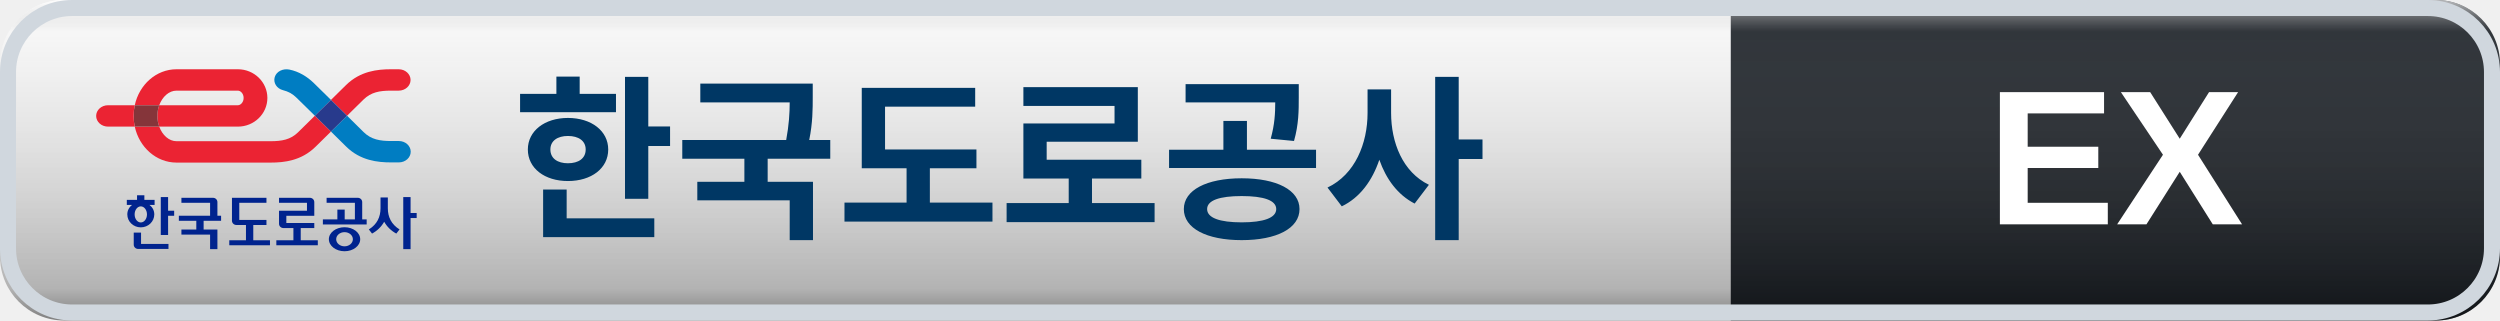
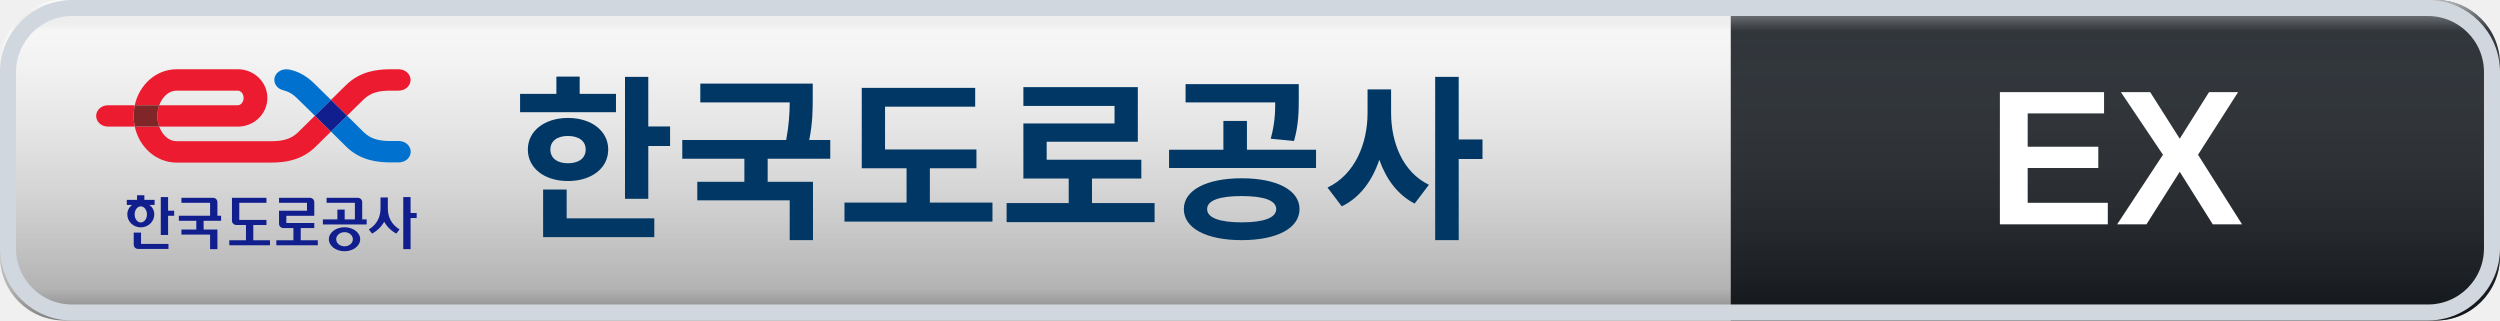
<svg xmlns="http://www.w3.org/2000/svg" width="156.0" height="20" viewBox="0 0 156.0 20" role="img" aria-label="한국도로공사 EX">
  <defs>
    <clipPath id="badge-shape">
      <rect width="156.0" height="20" rx="4" />
    </clipPath>
  </defs>
  <g clip-path="url(#badge-shape)">
    <rect width="156.0" height="20" rx="4" fill="#ffffff" />
    <path d="M108.0 0h48v20h-48z" fill="#24292f" />
    <defs>
      <linearGradient id="gloss" x2="0" y2="100%">
        <stop offset="0" stop-color="#fff" stop-opacity=".7" />
        <stop offset=".1" stop-color="#aaa" stop-opacity=".1" />
        <stop offset=".9" stop-color="#000" stop-opacity=".3" />
        <stop offset="1" stop-color="#000" stop-opacity=".5" />
      </linearGradient>
    </defs>
    <rect width="156.0" height="20" rx="4" fill="url(#gloss)" />
  </g>
  <rect x="0.5" y="0.5" width="155.0" height="19" rx="4" fill="none" stroke="#d0d7de" />
  <g transform="translate(6.000 4.322) scale(0.154082)">
-     <g style="fill:#00238e;fill-opacity:1">
-       <path d="M0 0h-2.221v-15.809H0v9.441h1.85v1.535H0Z" style="fill:#00238e;fill-opacity:1;fill-rule:nonzero;stroke:none" transform="matrix(1.33333 0 0 -1.33333 127.334 51.762)" />
+     <g style="fill:#101e8e;fill-opacity:1">
+       <path d="M0 0h-2.221v-15.809H0v9.441h1.85v1.535H0Z" style="fill:#101e8e;fill-opacity:1;fill-rule:nonzero;stroke:none" transform="matrix(1.33333 0 0 -1.33333 127.334 51.762)" />
    </g>
-     <g style="fill:#00238e;fill-opacity:1">
-       <path d="M0 0v3.264h-2.221V0c0-2.669-1.062-4.888-3.55-6.437l.974-1.259a9.15 9.15 0 0 1 3.688 3.592 9.17 9.17 0 0 1 3.687-3.592l.977 1.259C1.068-4.888 0-2.669 0 0" style="fill:#00238e;fill-opacity:1;fill-rule:nonzero;stroke:none" transform="matrix(1.33333 0 0 -1.33333 118.123 56.284)" />
+     <g style="fill:#101e8e;fill-opacity:1">
+       <path d="M0 0v3.264h-2.221V0c0-2.669-1.062-4.888-3.55-6.437l.974-1.259a9.15 9.15 0 0 1 3.688 3.592 9.17 9.17 0 0 1 3.687-3.592l.977 1.259C1.068-4.888 0-2.669 0 0" style="fill:#101e8e;fill-opacity:1;fill-rule:nonzero;stroke:none" transform="matrix(1.33333 0 0 -1.33333 118.123 56.284)" />
    </g>
-     <g style="fill:#00238e;fill-opacity:1">
-       <path d="M0 0v4.144h-2.223V-7.369H0v5.834h1.844V0Z" style="fill:#00238e;fill-opacity:1;fill-rule:nonzero;stroke:none" transform="matrix(1.33333 0 0 -1.33333 29.134 57.287)" />
+     <g style="fill:#101e8e;fill-opacity:1">
+       <path d="M0 0v4.144h-2.223V-7.369H0v5.834h1.844V0Z" style="fill:#101e8e;fill-opacity:1;fill-rule:nonzero;stroke:none" transform="matrix(1.33333 0 0 -1.33333 29.134 57.287)" />
    </g>
-     <g style="fill:#00238e;fill-opacity:1">
-       <path d="M0 0c0 1.35.838 2.442 1.873 2.442S3.748 1.35 3.748 0c0-1.353-.84-2.443-1.875-2.443S0-1.353 0 0m5.971 0c0 1.204-.569 2.217-1.457 2.88h1.552v1.536H2.959v1.402H.734V4.416h-3.107V2.88h1.607c-.89-.663-1.457-1.676-1.457-2.88 0-2.174 1.834-3.932 4.096-3.932S5.971-2.174 5.971 0" style="fill:#00238e;fill-opacity:1;fill-rule:nonzero;stroke:none" transform="matrix(1.33333 0 0 -1.33333 15.581 58.782)" />
+     <g style="fill:#101e8e;fill-opacity:1">
+       <path d="M0 0c0 1.35.838 2.442 1.873 2.442S3.748 1.35 3.748 0c0-1.353-.84-2.443-1.875-2.443S0-1.353 0 0m5.971 0c0 1.204-.569 2.217-1.457 2.88h1.552v1.536H2.959v1.402H.734V4.416h-3.107V2.88h1.607c-.89-.663-1.457-1.676-1.457-2.88 0-2.174 1.834-3.932 4.096-3.932S5.971-2.174 5.971 0" style="fill:#101e8e;fill-opacity:1;fill-rule:nonzero;stroke:none" transform="matrix(1.33333 0 0 -1.33333 15.581 58.782)" />
    </g>
-     <g style="fill:#00238e;fill-opacity:1">
-       <path d="M0 0v1.535h-8.328v3.433h-2.223V1.31c0-.679.535-1.31 1.397-1.31z" style="fill:#00238e;fill-opacity:1;fill-rule:nonzero;stroke:none" transform="matrix(1.33333 0 0 -1.33333 29.287 72.774)" />
+     <g style="fill:#101e8e;fill-opacity:1">
+       <path d="M0 0v1.535h-8.328v3.433h-2.223V1.31c0-.679.535-1.31 1.397-1.31z" style="fill:#101e8e;fill-opacity:1;fill-rule:nonzero;stroke:none" transform="matrix(1.33333 0 0 -1.33333 29.287 72.774)" />
    </g>
-     <g style="fill:#00238e;fill-opacity:1">
-       <path d="M0 0v-6.957c0-.678.537-1.31 1.398-1.31h2.856v-4.628H-.814v-1.532h12.361v1.532H6.475v4.628h4.004v1.535H2.225v5.199h8.254V0Z" style="fill:#00238e;fill-opacity:1;fill-rule:nonzero;stroke:none" transform="matrix(1.33333 0 0 -1.33333 54.998 52.047)" />
+     <g style="fill:#101e8e;fill-opacity:1">
+       <path d="M0 0v-6.957c0-.678.537-1.31 1.398-1.31h2.856v-4.628H-.814v-1.532h12.361v1.532H6.475v4.628h4.004v1.535H2.225v5.199h8.254V0Z" style="fill:#101e8e;fill-opacity:1;fill-rule:nonzero;stroke:none" transform="matrix(1.33333 0 0 -1.33333 54.998 52.047)" />
    </g>
-     <g style="fill:#00238e;fill-opacity:1">
-       <path d="M0 0v2.654h5.307v1.534H4.189v4.15c0 .678-.539 1.31-1.398 1.31h-9.535V8.115h8.709V4.188h-9.488V2.654h5.302V0h-4.523v-1.533h8.709v-4.413h2.224V0Z" style="fill:#00238e;fill-opacity:1;fill-rule:nonzero;stroke:none" transform="matrix(1.33333 0 0 -1.33333 43.522 64.912)" />
+     <g style="fill:#101e8e;fill-opacity:1">
+       <path d="M0 0v2.654h5.307v1.534H4.189v4.15c0 .678-.539 1.31-1.398 1.31h-9.535V8.115h8.709V4.188h-9.488V2.654h5.302V0h-4.523v-1.533h8.709v-4.413h2.224V0Z" style="fill:#101e8e;fill-opacity:1;fill-rule:nonzero;stroke:none" transform="matrix(1.33333 0 0 -1.33333 43.522 64.912)" />
    </g>
-     <g style="fill:#00238e;fill-opacity:1">
-       <path d="M0 0c0-.681.539-1.313 1.4-1.313h2.971v-3.689H-.816v-1.532h12.597v1.532H6.594v3.689h4.117V.225H2.223v2.193h8.488v4.164c0 .678-.537 1.311-1.398 1.311H0V6.359h8.49V3.953H0Z" style="fill:#00238e;fill-opacity:1;fill-rule:nonzero;stroke:none" transform="matrix(1.33333 0 0 -1.33333 74.058 62.57)" />
+     <g style="fill:#101e8e;fill-opacity:1">
+       <path d="M0 0c0-.681.539-1.313 1.4-1.313h2.971v-3.689H-.816v-1.532h12.597v1.532H6.594v3.689h4.117V.225H2.223v2.193h8.488v4.164c0 .678-.537 1.311-1.398 1.311H0V6.359h8.49V3.953H0Z" style="fill:#101e8e;fill-opacity:1;fill-rule:nonzero;stroke:none" transform="matrix(1.33333 0 0 -1.33333 74.058 62.57)" />
    </g>
-     <g style="fill:#00238e;fill-opacity:1">
-       <path d="M0 0v-1.533h8.594v-5.043h-3.1v2.983H3.271v-2.983h-4.404v-1.535H12.17v1.535h-1.356v5.265C10.814-.633 10.277 0 9.416 0Z" style="fill:#00238e;fill-opacity:1;fill-rule:nonzero;stroke:none" transform="matrix(1.33333 0 0 -1.33333 93.326 52.047)" />
+     <g style="fill:#101e8e;fill-opacity:1">
+       <path d="M0 0v-1.533h8.594v-5.043h-3.1v2.983H3.271v-2.983h-4.404v-1.535H12.17v1.535h-1.356v5.265C10.814-.633 10.277 0 9.416 0Z" style="fill:#101e8e;fill-opacity:1;fill-rule:nonzero;stroke:none" transform="matrix(1.33333 0 0 -1.33333 93.326 52.047)" />
    </g>
-     <g style="fill:#00238e;fill-opacity:1">
-       <path d="M0 0c-1.4 0-2.535.967-2.535 2.154C-2.535 3.343-1.4 4.303 0 4.303c1.402 0 2.535-.96 2.535-2.149C2.535.967 1.402 0 0 0m0 5.801c-2.627 0-4.758-1.634-4.758-3.647 0-2.015 2.131-3.65 4.758-3.65 2.629 0 4.76 1.635 4.76 3.65 0 2.013-2.131 3.647-4.76 3.647" style="fill:#00238e;fill-opacity:1;fill-rule:nonzero;stroke:none" transform="matrix(1.33333 0 0 -1.33333 100.587 71.706)" />
+     <g style="fill:#101e8e;fill-opacity:1">
+       <path d="M0 0c-1.4 0-2.535.967-2.535 2.154C-2.535 3.343-1.4 4.303 0 4.303c1.402 0 2.535-.96 2.535-2.149C2.535.967 1.402 0 0 0m0 5.801c-2.627 0-4.758-1.634-4.758-3.647 0-2.015 2.131-3.65 4.758-3.65 2.629 0 4.76 1.635 4.76 3.65 0 2.013-2.131 3.647-4.76 3.647" style="fill:#101e8e;fill-opacity:1;fill-rule:nonzero;stroke:none" transform="matrix(1.33333 0 0 -1.33333 100.587 71.706)" />
    </g>
-     <path d="M81.751 25.54c-3.034 2.985-6.618 3.596-11.069 3.596H32.536c-3.035 0-5.73-2.453-6.99-5.908h-9.91c1.804 8.34 8.694 14.567 16.9 14.567h38.146c5.427 0 12.395-.728 18.168-6.412l6.245-6.145-6.52-6.416z" style="fill:#eb2333;fill-opacity:1;fill-rule:nonzero;stroke:none;stroke-width:.425" />
-     <path d="M32.536 8.66h24.865c1.099 0 2.32 1.21 2.32 2.952s-1.221 2.957-2.32 2.957H25.547a12.7 12.7 0 0 0-.756 4.33c0 1.536.273 3.005.756 4.33H57.4c6.585 0 11.942-5.212 11.942-11.617C69.343 5.209 63.986 0 57.4 0H32.536c-8.206 0-15.096 6.228-16.9 14.569h9.91c1.26-3.457 3.955-5.91 6.99-5.91" style="fill:#eb2333;fill-opacity:1;fill-rule:nonzero;stroke:none;stroke-width:.425" />
-     <path d="M24.79 18.899c0-1.537.274-3.006.757-4.33h-9.911a20.4 20.4 0 0 0-.466 4.33c0 1.49.164 2.937.466 4.33h9.91a12.7 12.7 0 0 1-.756-4.33" style="fill:#85353a;fill-opacity:1;fill-rule:nonzero;stroke:none;stroke-width:.425" />
-     <path d="M15.636 14.569H4.811C2.152 14.569 0 16.507 0 18.899c0 2.39 2.152 4.33 4.81 4.33h10.826a20.4 20.4 0 0 1 0-8.66m92.649-2.313c3.032-2.984 6.618-3.597 11.069-3.597h3.168c2.657 0 4.81-1.938 4.81-4.33 0-2.39-2.153-4.329-4.81-4.329h-3.168c-5.427 0-12.395.729-18.17 6.412l-6.089 5.995 6.517 6.415" style="fill:#eb2333;fill-opacity:1;fill-rule:nonzero;stroke:none;stroke-width:.425" />
-     <path d="M88.226 5.664C85.476 2.959 82.05.89 78.254.129c-2.588-.519-5.21.709-5.922 3.012s.785 4.69 3.345 5.33c2.163.542 3.895 1.506 5.448 3.036l7.452 7.315c2.122-2.09 4.447-4.378 6.518-6.415m27.485 16.654h-3.168c-4.45 0-8.035-.612-11.069-3.596l-6.73-6.643-6.518 6.416 6.149 6.07c5.773 5.683 12.743 6.413 18.168 6.413h3.168c2.657 0 4.811-1.94 4.811-4.33s-2.154-4.33-4.81-4.33" style="fill:#007dc2;fill-opacity:1;fill-rule:nonzero;stroke:none;stroke-width:.425" />
-     <path d="m95.095 12.407-6.52 6.415 6.52 6.416 6.517-6.416" style="fill:#283a8c;fill-opacity:1;fill-rule:nonzero;stroke:none;stroke-width:.425" />
+     <path d="M81.751 25.54c-3.034 2.985-6.618 3.596-11.069 3.596H32.536c-3.035 0-5.73-2.453-6.99-5.908h-9.91c1.804 8.34 8.694 14.567 16.9 14.567h38.146c5.427 0 12.395-.728 18.168-6.412l6.245-6.145-6.52-6.416z" style="fill:#ed1b2f;fill-opacity:1;fill-rule:nonzero;stroke:none;stroke-width:.425" />
+     <path d="M32.536 8.66h24.865c1.099 0 2.32 1.21 2.32 2.952s-1.221 2.957-2.32 2.957H25.547a12.7 12.7 0 0 0-.756 4.33c0 1.536.273 3.005.756 4.33H57.4c6.585 0 11.942-5.212 11.942-11.617C69.343 5.209 63.986 0 57.4 0H32.536c-8.206 0-15.096 6.228-16.9 14.569h9.91c1.26-3.457 3.955-5.91 6.99-5.91" style="fill:#ed1b2f;fill-opacity:1;fill-rule:nonzero;stroke:none;stroke-width:.425" />
+     <path d="M24.79 18.899c0-1.537.274-3.006.757-4.33h-9.911a20.4 20.4 0 0 0-.466 4.33c0 1.49.164 2.937.466 4.33h9.91a12.7 12.7 0 0 1-.756-4.33" style="fill:#802528;fill-opacity:1;fill-rule:nonzero;stroke:none;stroke-width:.425" />
+     <path d="M15.636 14.569H4.811C2.152 14.569 0 16.507 0 18.899c0 2.39 2.152 4.33 4.81 4.33h10.826a20.4 20.4 0 0 1 0-8.66m92.649-2.313c3.032-2.984 6.618-3.597 11.069-3.597h3.168c2.657 0 4.81-1.938 4.81-4.33 0-2.39-2.153-4.329-4.81-4.329h-3.168c-5.427 0-12.395.729-18.17 6.412l-6.089 5.995 6.517 6.415" style="fill:#ed1b2f;fill-opacity:1;fill-rule:nonzero;stroke:none;stroke-width:.425" />
+     <path d="M88.226 5.664C85.476 2.959 82.05.89 78.254.129c-2.588-.519-5.21.709-5.922 3.012s.785 4.69 3.345 5.33c2.163.542 3.895 1.506 5.448 3.036l7.452 7.315c2.122-2.09 4.447-4.378 6.518-6.415m27.485 16.654h-3.168c-4.45 0-8.035-.612-11.069-3.596l-6.73-6.643-6.518 6.416 6.149 6.07c5.773 5.683 12.743 6.413 18.168 6.413h3.168c2.657 0 4.811-1.94 4.811-4.33s-2.154-4.33-4.81-4.33" style="fill:#0071ce;fill-opacity:1;fill-rule:nonzero;stroke:none;stroke-width:.425" />
+     <path d="m95.095 12.407-6.52 6.415 6.52 6.416 6.517-6.416" style="fill:#101e8e;fill-opacity:1;fill-rule:nonzero;stroke:none;stroke-width:.425" />
  </g>
  <text x="32.0" y="14" fill="#003764" font-family="-apple-system, BlinkMacSystemFont, 'Segoe UI', 'Noto Sans KR', 'Malgun Gothic', Arial, sans-serif" font-size="11" font-weight="600">한국도로공사</text>
  <text x="132" y="14" fill="#ffffff" text-anchor="middle" font-family="Arial, Helvetica, sans-serif" font-size="12" font-weight="700">EX</text>
</svg>
